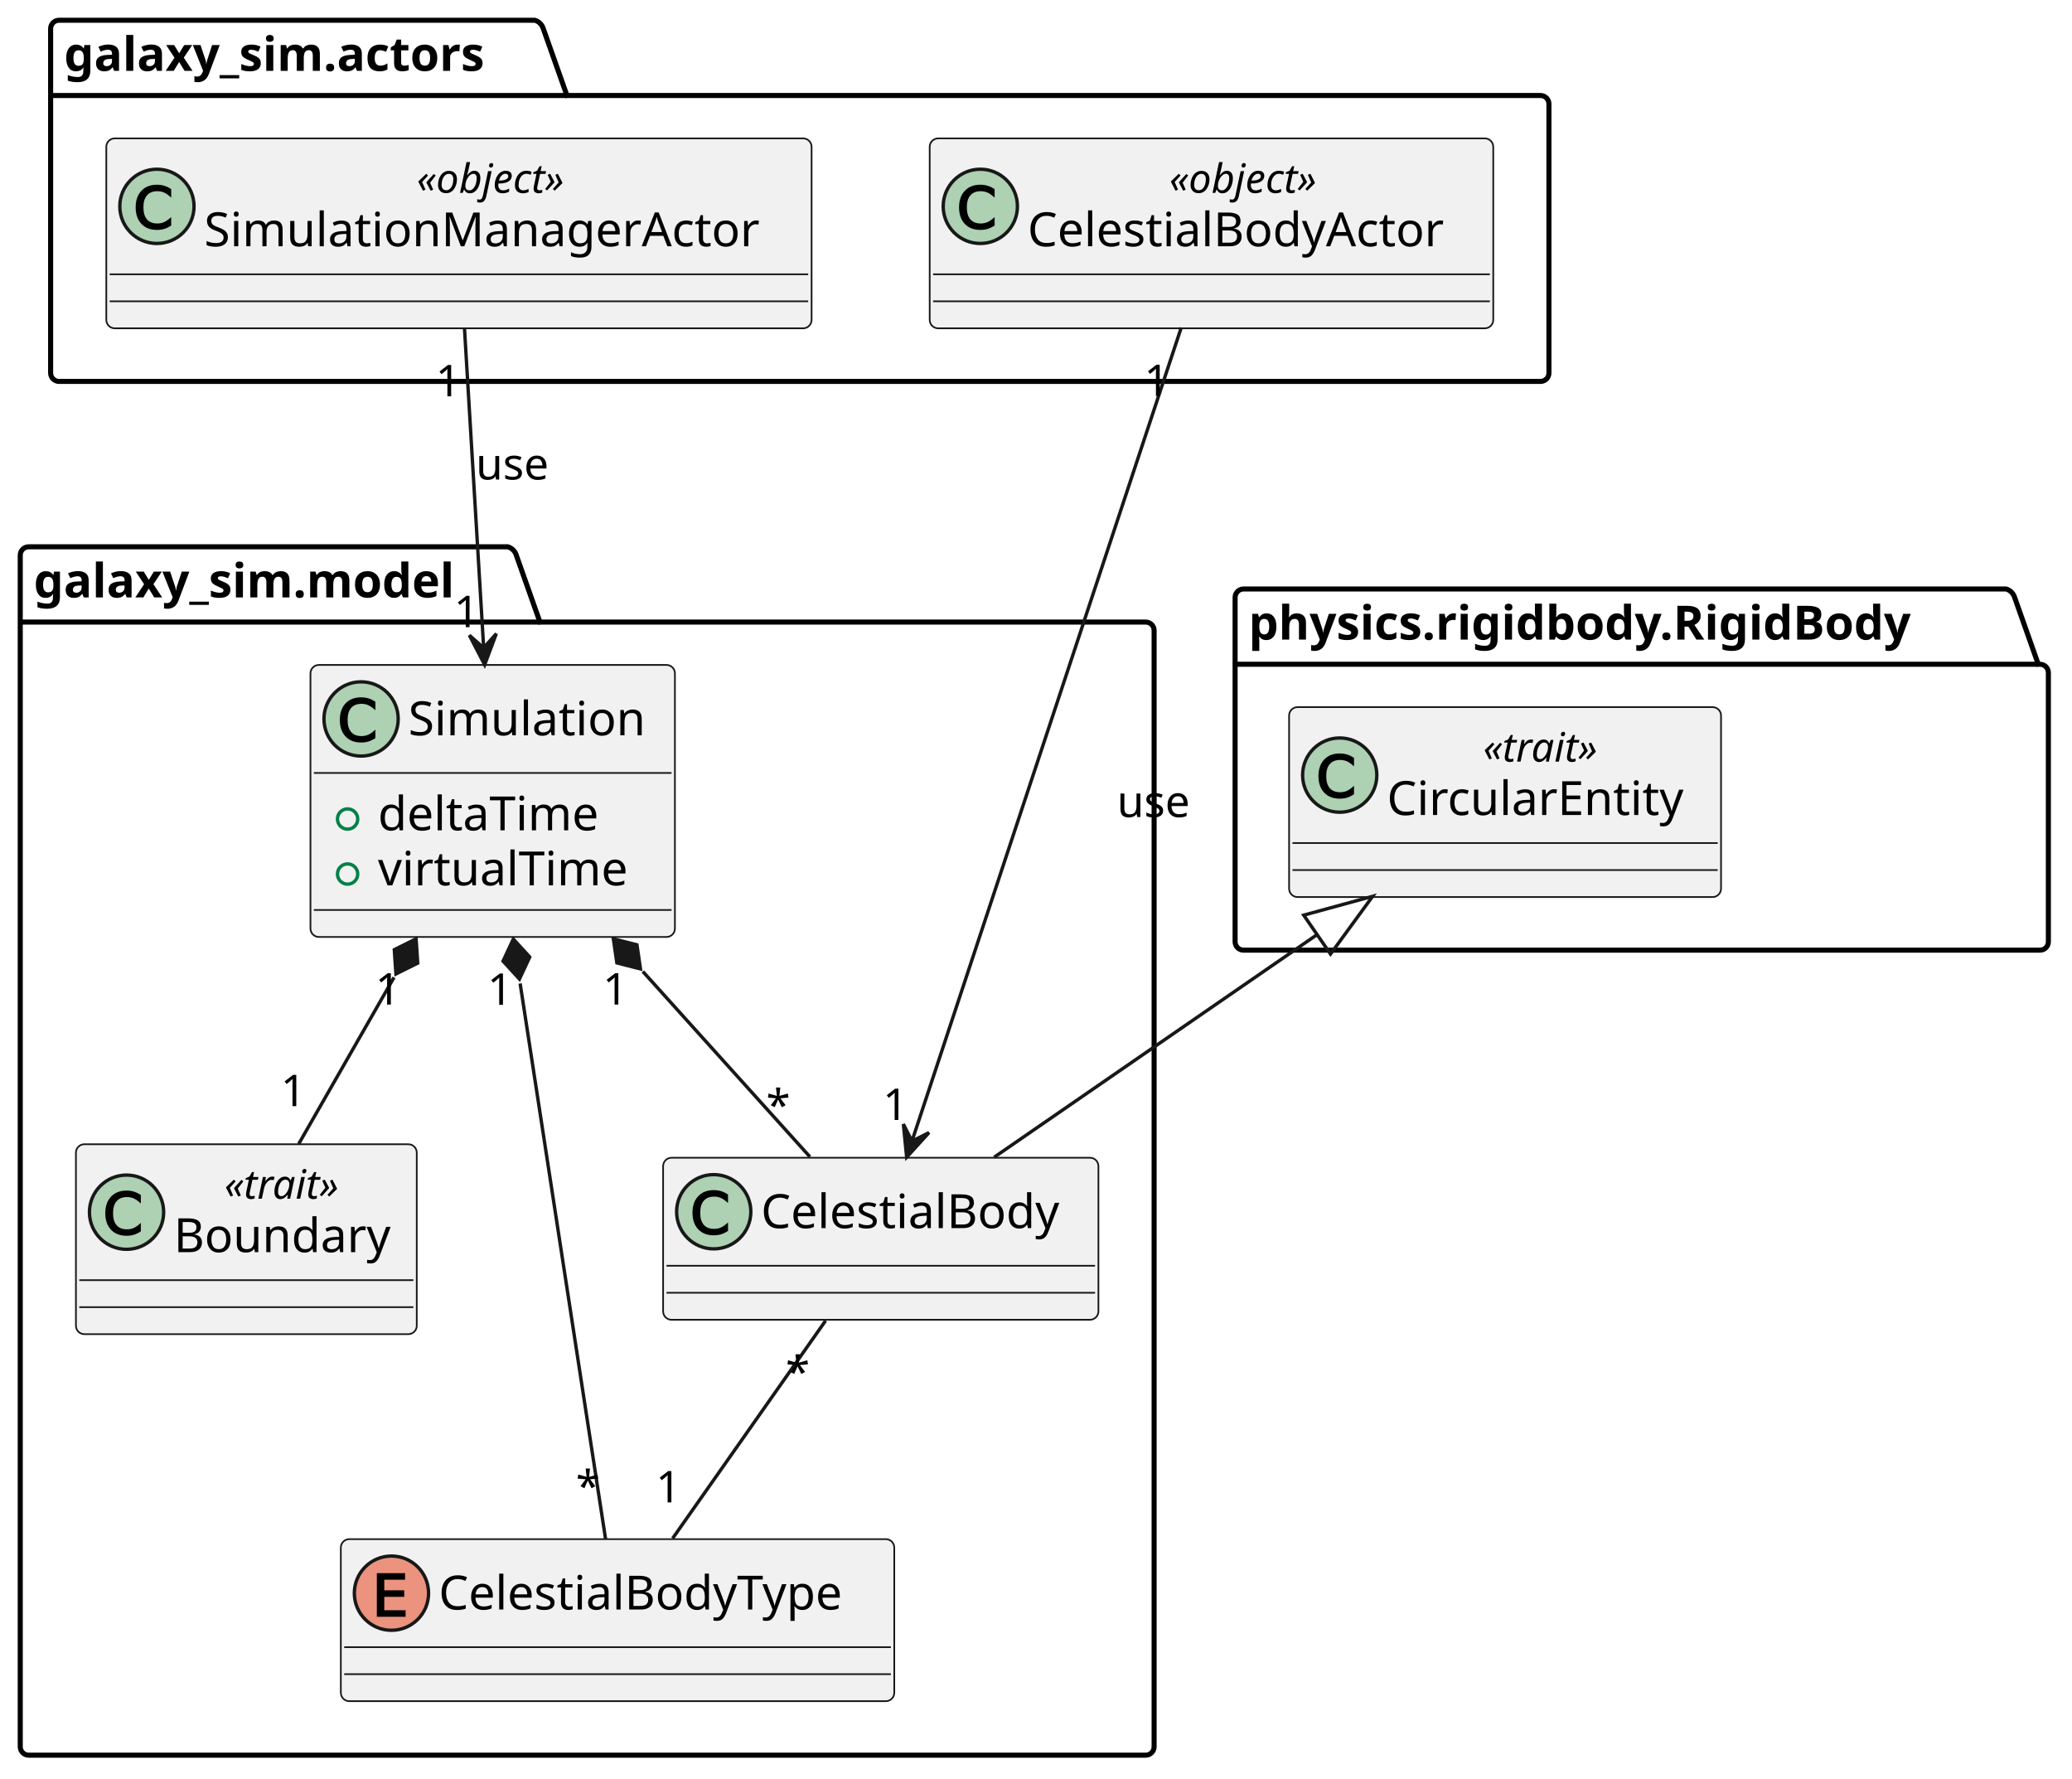
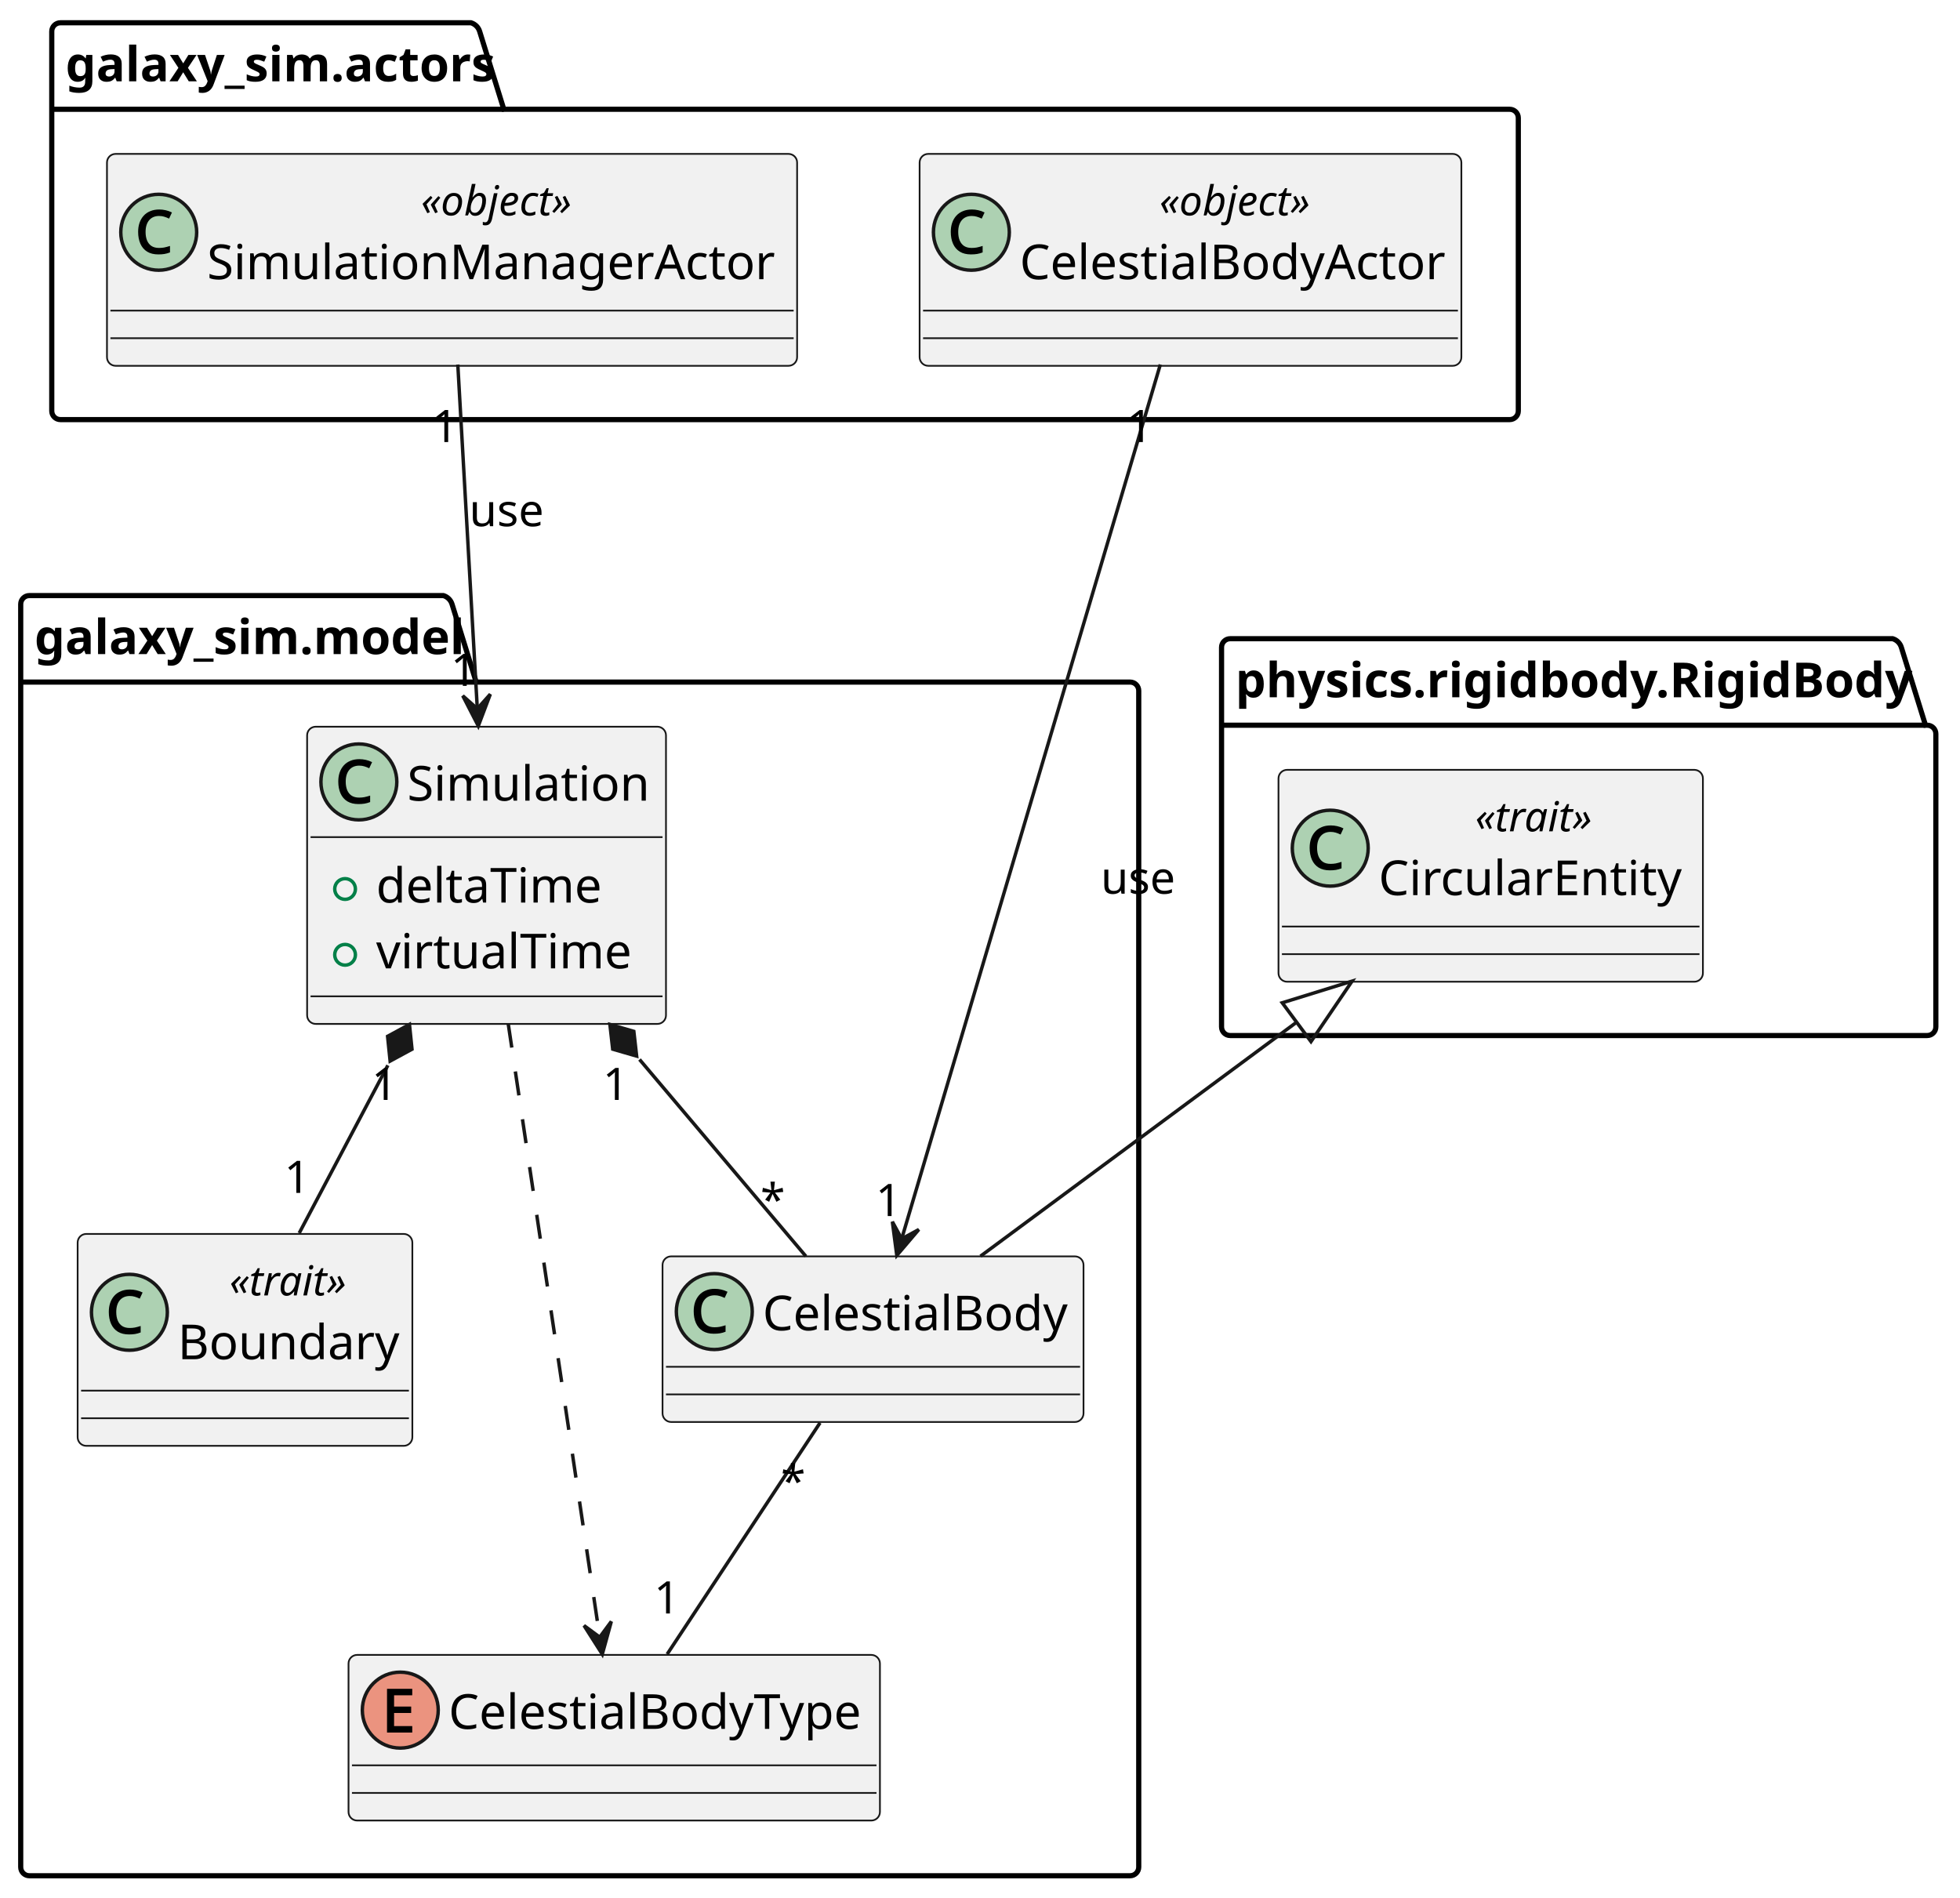
- <svg xmlns="http://www.w3.org/2000/svg" contentStyleType="text/css" height="527px" preserveAspectRatio="none" style="width:614px;height:527px;background:#FFFFFF;" version="1.1" viewBox="0 0 614 527" width="614px" zoomAndPan="magnify">
+ <svg xmlns="http://www.w3.org/2000/svg" contentStyleType="text/css" height="550px" preserveAspectRatio="none" style="width:568px;height:550px;background:#FFFFFF;" version="1.1" viewBox="0 0 568 550" width="568px" zoomAndPan="magnify">
  <defs />
  <g>
    <g id="cluster_galaxy_sim.actors">
-       <path d="M17.5,6 L158.5,6 A3.75,3.75 0 0 1 161,8.5 L168,28.297 L456.5,28.297 A2.5,2.5 0 0 1 459,30.797 L459,110.5 A2.5,2.5 0 0 1 456.5,113 L17.5,113 A2.5,2.5 0 0 1 15,110.5 L15,8.5 A2.5,2.5 0 0 1 17.5,6 " fill="none" style="stroke:#000000;stroke-width:1.5;" />
-       <line style="stroke:#000000;stroke-width:1.5;" x1="15" x2="168" y1="28.297" y2="28.297" />
-       <text fill="#000000" font-family="sans-serif" font-size="14" font-weight="bold" lengthAdjust="spacing" textLength="140" x="19" y="20.995">galaxy_sim.actors</text>
+       <path d="M17.5,6.602 L136.5,6.602 A3.75,3.75 0 0 1 139,9.102 L146,31.67 L437.5,31.67 A2.5,2.5 0 0 1 440,34.17 L440,119.102 A2.5,2.5 0 0 1 437.5,121.602 L17.5,121.602 A2.5,2.5 0 0 1 15,119.102 L15,9.102 A2.5,2.5 0 0 1 17.5,6.602 " fill="none" style="stroke:#000000;stroke-width:1.5;" />
+       <line style="stroke:#000000;stroke-width:1.5;" x1="15" x2="146" y1="31.67" y2="31.67" />
+       <text fill="#000000" font-family="sans-serif" font-size="14" font-weight="bold" lengthAdjust="spacing" textLength="118" x="19" y="23.568">galaxy_sim.actors</text>
    </g>
    <g id="cluster_physics.rigidbody.RigidBody">
-       <path d="M368.5,174.5 L594.5,174.5 A3.75,3.75 0 0 1 597,177 L604,196.797 L604.5,196.797 A2.5,2.5 0 0 1 607,199.297 L607,279 A2.5,2.5 0 0 1 604.5,281.5 L368.5,281.5 A2.5,2.5 0 0 1 366,279 L366,177 A2.5,2.5 0 0 1 368.5,174.5 " fill="none" style="stroke:#000000;stroke-width:1.5;" />
-       <line style="stroke:#000000;stroke-width:1.5;" x1="366" x2="604" y1="196.797" y2="196.797" />
-       <text fill="#000000" font-family="sans-serif" font-size="14" font-weight="bold" lengthAdjust="spacing" textLength="225" x="370" y="189.495">physics.rigidbody.RigidBody</text>
+       <path d="M356.5,185.102 L548.5,185.102 A3.75,3.75 0 0 1 551,187.602 L558,210.17 L558.5,210.17 A2.5,2.5 0 0 1 561,212.67 L561,297.602 A2.5,2.5 0 0 1 558.5,300.102 L356.5,300.102 A2.5,2.5 0 0 1 354,297.602 L354,187.602 A2.5,2.5 0 0 1 356.5,185.102 " fill="none" style="stroke:#000000;stroke-width:1.5;" />
+       <line style="stroke:#000000;stroke-width:1.5;" x1="354" x2="558" y1="210.17" y2="210.17" />
+       <text fill="#000000" font-family="sans-serif" font-size="14" font-weight="bold" lengthAdjust="spacing" textLength="191" x="358" y="202.068">physics.rigidbody.RigidBody</text>
    </g>
    <g id="cluster_galaxy_sim.model">
-       <path d="M8.5,162 L150.5,162 A3.75,3.75 0 0 1 153,164.5 L160,184.297 L339.5,184.297 A2.5,2.5 0 0 1 342,186.797 L342,517.5 A2.5,2.5 0 0 1 339.5,520 L8.5,520 A2.5,2.5 0 0 1 6,517.5 L6,164.5 A2.5,2.5 0 0 1 8.5,162 " fill="none" style="stroke:#000000;stroke-width:1.5;" />
-       <line style="stroke:#000000;stroke-width:1.5;" x1="6" x2="160" y1="184.297" y2="184.297" />
-       <text fill="#000000" font-family="sans-serif" font-size="14" font-weight="bold" lengthAdjust="spacing" textLength="141" x="10" y="176.995">galaxy_sim.model</text>
+       <path d="M8.5,172.602 L128.5,172.602 A3.75,3.75 0 0 1 131,175.102 L138,197.67 L327.5,197.67 A2.5,2.5 0 0 1 330,200.17 L330,541.102 A2.5,2.5 0 0 1 327.5,543.602 L8.5,543.602 A2.5,2.5 0 0 1 6,541.102 L6,175.102 A2.5,2.5 0 0 1 8.5,172.602 " fill="none" style="stroke:#000000;stroke-width:1.5;" />
+       <line style="stroke:#000000;stroke-width:1.5;" x1="6" x2="138" y1="197.67" y2="197.67" />
+       <text fill="#000000" font-family="sans-serif" font-size="14" font-weight="bold" lengthAdjust="spacing" textLength="119" x="10" y="189.568">galaxy_sim.model</text>
    </g>
    <g id="elem_CelestialBodyActor">
-       <rect codeLine="3" fill="#F1F1F1" height="56.266" id="CelestialBodyActor" rx="2.5" ry="2.5" style="stroke:#181818;stroke-width:0.5;" width="167" x="275.5" y="41" />
-       <ellipse cx="290.5" cy="61.133" fill="#ADD1B2" rx="11" ry="11" style="stroke:#181818;stroke-width:1.0;" />
-       <path d="M294.734,56.039 L294.734,58.555 Q293.484,57.398 292.562,57.023 Q291.656,56.648 290.625,56.648 Q288.625,56.648 287.562,57.867 Q286.5,59.07 286.5,61.43 Q286.5,63.789 287.562,65.008 Q288.625,66.211 290.625,66.211 Q291.656,66.211 292.562,65.836 Q293.484,65.461 294.734,64.305 L294.734,66.805 Q293.688,67.508 292.672,67.82 Q291.672,68.117 290.516,68.117 Q287.594,68.117 285.891,66.32 Q284.203,64.523 284.203,61.43 Q284.203,58.336 285.891,56.539 Q287.594,54.727 290.516,54.727 Q291.688,54.727 292.688,55.039 Q293.703,55.336 294.734,56.039 Z " fill="#000000" />
-       <text fill="#000000" font-family="sans-serif" font-size="12" font-style="italic" lengthAdjust="spacing" textLength="51" x="346.5" y="57.139">«object»</text>
-       <text fill="#000000" font-family="sans-serif" font-size="14" lengthAdjust="spacing" textLength="135" x="304.5" y="72.964">CelestialBodyActor</text>
-       <line style="stroke:#181818;stroke-width:0.5;" x1="276.5" x2="441.5" y1="81.266" y2="81.266" />
-       <line style="stroke:#181818;stroke-width:0.5;" x1="276.5" x2="441.5" y1="89.266" y2="89.266" />
+       <rect codeLine="3" fill="#F1F1F1" height="61.412" id="CelestialBodyActor" rx="2.5" ry="2.5" style="stroke:#181818;stroke-width:0.5;" width="157" x="266.5" y="44.602" />
+       <ellipse cx="281.5" cy="67.308" fill="#ADD1B2" rx="11" ry="11" style="stroke:#181818;stroke-width:1.0;" />
+       <path d="M281.609,62.589 Q280.688,62.589 279.953,62.902 Q279.234,63.214 278.734,63.808 Q278.234,64.386 277.953,65.261 Q277.688,66.136 277.688,67.23 Q277.688,68.667 278.125,69.714 Q278.578,70.761 279.422,71.308 Q280.281,71.855 281.594,71.855 Q282.375,71.855 283.062,71.73 Q283.766,71.589 284.766,71.277 L284.766,73.152 Q283.906,73.48 283.141,73.605 Q282.391,73.73 281.375,73.73 Q279.453,73.73 278.141,72.933 Q276.844,72.121 276.188,70.652 Q275.531,69.167 275.531,67.199 Q275.531,65.777 275.922,64.605 Q276.328,63.417 277.109,62.542 Q277.891,61.667 279.031,61.199 Q280.172,60.714 281.641,60.714 Q282.594,60.714 283.484,60.917 Q284.391,61.105 285.328,61.574 L284.5,63.355 Q283.719,62.98 283.062,62.792 Q282.406,62.589 281.609,62.589 Z " fill="#000000" />
+       <text fill="#000000" font-family="sans-serif" font-size="12" font-style="italic" lengthAdjust="spacing" textLength="44" x="336" y="62.43">«object»</text>
+       <text fill="#000000" font-family="sans-serif" font-size="14" lengthAdjust="spacing" textLength="125" x="295.5" y="80.912">CelestialBodyActor</text>
+       <line style="stroke:#181818;stroke-width:0.5;" x1="267.5" x2="422.5" y1="90.014" y2="90.014" />
+       <line style="stroke:#181818;stroke-width:0.5;" x1="267.5" x2="422.5" y1="98.014" y2="98.014" />
    </g>
    <g id="elem_SimulationManagerActor">
-       <rect codeLine="4" fill="#F1F1F1" height="56.266" id="SimulationManagerActor" rx="2.5" ry="2.5" style="stroke:#181818;stroke-width:0.5;" width="209" x="31.5" y="41" />
-       <ellipse cx="46.5" cy="61.133" fill="#ADD1B2" rx="11" ry="11" style="stroke:#181818;stroke-width:1.0;" />
-       <path d="M50.734,56.039 L50.734,58.555 Q49.484,57.398 48.562,57.023 Q47.656,56.648 46.625,56.648 Q44.625,56.648 43.562,57.867 Q42.5,59.07 42.5,61.43 Q42.5,63.789 43.562,65.008 Q44.625,66.211 46.625,66.211 Q47.656,66.211 48.562,65.836 Q49.484,65.461 50.734,64.305 L50.734,66.805 Q49.688,67.508 48.672,67.82 Q47.672,68.117 46.516,68.117 Q43.594,68.117 41.891,66.32 Q40.203,64.523 40.203,61.43 Q40.203,58.336 41.891,56.539 Q43.594,54.727 46.516,54.727 Q47.688,54.727 48.688,55.039 Q49.703,55.336 50.734,56.039 Z " fill="#000000" />
-       <text fill="#000000" font-family="sans-serif" font-size="12" font-style="italic" lengthAdjust="spacing" textLength="51" x="123.5" y="57.139">«object»</text>
-       <text fill="#000000" font-family="sans-serif" font-size="14" lengthAdjust="spacing" textLength="177" x="60.5" y="72.964">SimulationManagerActor</text>
-       <line style="stroke:#181818;stroke-width:0.5;" x1="32.5" x2="239.5" y1="81.266" y2="81.266" />
-       <line style="stroke:#181818;stroke-width:0.5;" x1="32.5" x2="239.5" y1="89.266" y2="89.266" />
+       <rect codeLine="4" fill="#F1F1F1" height="61.412" id="SimulationManagerActor" rx="2.5" ry="2.5" style="stroke:#181818;stroke-width:0.5;" width="200" x="31" y="44.602" />
+       <ellipse cx="46" cy="67.308" fill="#ADD1B2" rx="11" ry="11" style="stroke:#181818;stroke-width:1.0;" />
+       <path d="M46.109,62.589 Q45.188,62.589 44.453,62.902 Q43.734,63.214 43.234,63.808 Q42.734,64.386 42.453,65.261 Q42.188,66.136 42.188,67.23 Q42.188,68.667 42.625,69.714 Q43.078,70.761 43.922,71.308 Q44.781,71.855 46.094,71.855 Q46.875,71.855 47.562,71.73 Q48.266,71.589 49.266,71.277 L49.266,73.152 Q48.406,73.48 47.641,73.605 Q46.891,73.73 45.875,73.73 Q43.953,73.73 42.641,72.933 Q41.344,72.121 40.688,70.652 Q40.031,69.167 40.031,67.199 Q40.031,65.777 40.422,64.605 Q40.828,63.417 41.609,62.542 Q42.391,61.667 43.531,61.199 Q44.672,60.714 46.141,60.714 Q47.094,60.714 47.984,60.917 Q48.891,61.105 49.828,61.574 L49,63.355 Q48.219,62.98 47.562,62.792 Q46.906,62.589 46.109,62.589 Z " fill="#000000" />
+       <text fill="#000000" font-family="sans-serif" font-size="12" font-style="italic" lengthAdjust="spacing" textLength="44" x="122" y="62.43">«object»</text>
+       <text fill="#000000" font-family="sans-serif" font-size="14" lengthAdjust="spacing" textLength="168" x="60" y="80.912">SimulationManagerActor</text>
+       <line style="stroke:#181818;stroke-width:0.5;" x1="32" x2="230" y1="90.014" y2="90.014" />
+       <line style="stroke:#181818;stroke-width:0.5;" x1="32" x2="230" y1="98.014" y2="98.014" />
    </g>
    <g id="elem_CircularEntity">
-       <rect codeLine="8" fill="#F1F1F1" height="56.266" id="CircularEntity" rx="2.5" ry="2.5" style="stroke:#181818;stroke-width:0.5;" width="128" x="382" y="209.5" />
-       <ellipse cx="397" cy="229.633" fill="#ADD1B2" rx="11" ry="11" style="stroke:#181818;stroke-width:1.0;" />
-       <path d="M401.234,224.539 L401.234,227.055 Q399.984,225.898 399.062,225.523 Q398.156,225.148 397.125,225.148 Q395.125,225.148 394.062,226.367 Q393,227.57 393,229.93 Q393,232.289 394.062,233.508 Q395.125,234.711 397.125,234.711 Q398.156,234.711 399.062,234.336 Q399.984,233.961 401.234,232.805 L401.234,235.305 Q400.188,236.008 399.172,236.32 Q398.172,236.617 397.016,236.617 Q394.094,236.617 392.391,234.82 Q390.703,233.023 390.703,229.93 Q390.703,226.836 392.391,225.039 Q394.094,223.227 397.016,223.227 Q398.188,223.227 399.188,223.539 Q400.203,223.836 401.234,224.539 Z " fill="#000000" />
-       <text fill="#000000" font-family="sans-serif" font-size="12" font-style="italic" lengthAdjust="spacing" textLength="39" x="439.5" y="225.639">«trait»</text>
-       <text fill="#000000" font-family="sans-serif" font-size="14" lengthAdjust="spacing" textLength="96" x="411" y="241.464">CircularEntity</text>
-       <line style="stroke:#181818;stroke-width:0.5;" x1="383" x2="509" y1="249.766" y2="249.766" />
-       <line style="stroke:#181818;stroke-width:0.5;" x1="383" x2="509" y1="257.766" y2="257.766" />
+       <rect codeLine="8" fill="#F1F1F1" height="61.412" id="CircularEntity" rx="2.5" ry="2.5" style="stroke:#181818;stroke-width:0.5;" width="123" x="370.5" y="223.102" />
+       <ellipse cx="385.5" cy="245.808" fill="#ADD1B2" rx="11" ry="11" style="stroke:#181818;stroke-width:1.0;" />
+       <path d="M385.609,241.089 Q384.688,241.089 383.953,241.402 Q383.234,241.714 382.734,242.308 Q382.234,242.886 381.953,243.761 Q381.688,244.636 381.688,245.73 Q381.688,247.167 382.125,248.214 Q382.578,249.261 383.422,249.808 Q384.281,250.355 385.594,250.355 Q386.375,250.355 387.062,250.23 Q387.766,250.089 388.766,249.777 L388.766,251.652 Q387.906,251.98 387.141,252.105 Q386.391,252.23 385.375,252.23 Q383.453,252.23 382.141,251.433 Q380.844,250.62 380.188,249.152 Q379.531,247.667 379.531,245.699 Q379.531,244.277 379.922,243.105 Q380.328,241.917 381.109,241.042 Q381.891,240.167 383.031,239.699 Q384.172,239.214 385.641,239.214 Q386.594,239.214 387.484,239.417 Q388.391,239.605 389.328,240.074 L388.5,241.855 Q387.719,241.48 387.062,241.292 Q386.406,241.089 385.609,241.089 Z " fill="#000000" />
+       <text fill="#000000" font-family="sans-serif" font-size="12" font-style="italic" lengthAdjust="spacing" textLength="35" x="427.5" y="240.93">«trait»</text>
+       <text fill="#000000" font-family="sans-serif" font-size="14" lengthAdjust="spacing" textLength="91" x="399.5" y="259.412">CircularEntity</text>
+       <line style="stroke:#181818;stroke-width:0.5;" x1="371.5" x2="492.5" y1="268.514" y2="268.514" />
+       <line style="stroke:#181818;stroke-width:0.5;" x1="371.5" x2="492.5" y1="276.514" y2="276.514" />
    </g>
    <g id="elem_Simulation">
-       <rect codeLine="12" fill="#F1F1F1" height="80.594" id="Simulation" rx="2.5" ry="2.5" style="stroke:#181818;stroke-width:0.5;" width="108" x="92" y="197" />
-       <ellipse cx="107" cy="213" fill="#ADD1B2" rx="11" ry="11" style="stroke:#181818;stroke-width:1.0;" />
-       <path d="M111.234,207.906 L111.234,210.422 Q109.984,209.266 109.062,208.891 Q108.156,208.516 107.125,208.516 Q105.125,208.516 104.062,209.734 Q103,210.938 103,213.297 Q103,215.656 104.062,216.875 Q105.125,218.078 107.125,218.078 Q108.156,218.078 109.062,217.703 Q109.984,217.328 111.234,216.172 L111.234,218.672 Q110.188,219.375 109.172,219.688 Q108.172,219.984 107.016,219.984 Q104.094,219.984 102.391,218.188 Q100.703,216.391 100.703,213.297 Q100.703,210.203 102.391,208.406 Q104.094,206.594 107.016,206.594 Q108.188,206.594 109.188,206.906 Q110.203,207.203 111.234,207.906 Z " fill="#000000" />
-       <text fill="#000000" font-family="sans-serif" font-size="14" lengthAdjust="spacing" textLength="76" x="121" y="217.847">Simulation</text>
-       <line style="stroke:#181818;stroke-width:0.5;" x1="93" x2="199" y1="229" y2="229" />
-       <ellipse cx="103" cy="242.648" fill="none" rx="3" ry="3" style="stroke:#038048;stroke-width:1.0;" />
-       <text fill="#000000" font-family="sans-serif" font-size="14" lengthAdjust="spacing" textLength="72" x="112" y="245.995">deltaTime</text>
-       <ellipse cx="103" cy="258.945" fill="none" rx="3" ry="3" style="stroke:#038048;stroke-width:1.0;" />
-       <text fill="#000000" font-family="sans-serif" font-size="14" lengthAdjust="spacing" textLength="81" x="112" y="262.292">virtualTime</text>
-       <line style="stroke:#181818;stroke-width:0.5;" x1="93" x2="199" y1="269.594" y2="269.594" />
+       <rect codeLine="12" fill="#F1F1F1" height="86.136" id="Simulation" rx="2.5" ry="2.5" style="stroke:#181818;stroke-width:0.5;" width="104" x="89" y="210.602" />
+       <ellipse cx="104" cy="226.602" fill="#ADD1B2" rx="11" ry="11" style="stroke:#181818;stroke-width:1.0;" />
+       <path d="M104.109,221.883 Q103.188,221.883 102.453,222.196 Q101.734,222.508 101.234,223.102 Q100.734,223.68 100.453,224.555 Q100.188,225.43 100.188,226.524 Q100.188,227.961 100.625,229.008 Q101.078,230.055 101.922,230.602 Q102.781,231.149 104.094,231.149 Q104.875,231.149 105.562,231.024 Q106.266,230.883 107.266,230.571 L107.266,232.446 Q106.406,232.774 105.641,232.899 Q104.891,233.024 103.875,233.024 Q101.953,233.024 100.641,232.227 Q99.344,231.415 98.688,229.946 Q98.031,228.461 98.031,226.493 Q98.031,225.071 98.422,223.899 Q98.828,222.711 99.609,221.836 Q100.391,220.961 101.531,220.493 Q102.672,220.008 104.141,220.008 Q105.094,220.008 105.984,220.211 Q106.891,220.399 107.828,220.868 L107,222.649 Q106.219,222.274 105.562,222.086 Q104.906,221.883 104.109,221.883 Z " fill="#000000" />
+       <text fill="#000000" font-family="sans-serif" font-size="14" lengthAdjust="spacing" textLength="72" x="118" y="232.034">Simulation</text>
+       <line style="stroke:#181818;stroke-width:0.5;" x1="90" x2="192" y1="242.602" y2="242.602" />
+       <ellipse cx="100" cy="257.636" fill="none" rx="3" ry="3" style="stroke:#038048;stroke-width:1.0;" />
+       <text fill="#000000" font-family="sans-serif" font-size="14" lengthAdjust="spacing" textLength="67" x="109" y="261.568">deltaTime</text>
+       <ellipse cx="100" cy="276.704" fill="none" rx="3" ry="3" style="stroke:#038048;stroke-width:1.0;" />
+       <text fill="#000000" font-family="sans-serif" font-size="14" lengthAdjust="spacing" textLength="76" x="109" y="280.636">virtualTime</text>
+       <line style="stroke:#181818;stroke-width:0.5;" x1="90" x2="192" y1="288.738" y2="288.738" />
    </g>
    <g id="elem_CelestialBody">
-       <rect codeLine="16" fill="#F1F1F1" height="48" id="CelestialBody" rx="2.5" ry="2.5" style="stroke:#181818;stroke-width:0.5;" width="129" x="196.5" y="343" />
-       <ellipse cx="211.5" cy="359" fill="#ADD1B2" rx="11" ry="11" style="stroke:#181818;stroke-width:1.0;" />
-       <path d="M215.734,353.906 L215.734,356.422 Q214.484,355.266 213.562,354.891 Q212.656,354.516 211.625,354.516 Q209.625,354.516 208.562,355.734 Q207.5,356.938 207.5,359.297 Q207.5,361.656 208.562,362.875 Q209.625,364.078 211.625,364.078 Q212.656,364.078 213.562,363.703 Q214.484,363.328 215.734,362.172 L215.734,364.672 Q214.688,365.375 213.672,365.688 Q212.672,365.984 211.516,365.984 Q208.594,365.984 206.891,364.188 Q205.203,362.391 205.203,359.297 Q205.203,356.203 206.891,354.406 Q208.594,352.594 211.516,352.594 Q212.688,352.594 213.688,352.906 Q214.703,353.203 215.734,353.906 Z " fill="#000000" />
-       <text fill="#000000" font-family="sans-serif" font-size="14" lengthAdjust="spacing" textLength="97" x="225.5" y="363.847">CelestialBody</text>
-       <line style="stroke:#181818;stroke-width:0.5;" x1="197.5" x2="324.5" y1="375" y2="375" />
-       <line style="stroke:#181818;stroke-width:0.5;" x1="197.5" x2="324.5" y1="383" y2="383" />
+       <rect codeLine="16" fill="#F1F1F1" height="48" id="CelestialBody" rx="2.5" ry="2.5" style="stroke:#181818;stroke-width:0.5;" width="122" x="192" y="364.102" />
+       <ellipse cx="207" cy="380.102" fill="#ADD1B2" rx="11" ry="11" style="stroke:#181818;stroke-width:1.0;" />
+       <path d="M207.109,375.383 Q206.188,375.383 205.453,375.696 Q204.734,376.008 204.234,376.602 Q203.734,377.18 203.453,378.055 Q203.188,378.93 203.188,380.024 Q203.188,381.461 203.625,382.508 Q204.078,383.555 204.922,384.102 Q205.781,384.649 207.094,384.649 Q207.875,384.649 208.562,384.524 Q209.266,384.383 210.266,384.071 L210.266,385.946 Q209.406,386.274 208.641,386.399 Q207.891,386.524 206.875,386.524 Q204.953,386.524 203.641,385.727 Q202.344,384.914 201.688,383.446 Q201.031,381.961 201.031,379.993 Q201.031,378.571 201.422,377.399 Q201.828,376.211 202.609,375.336 Q203.391,374.461 204.531,373.993 Q205.672,373.508 207.141,373.508 Q208.094,373.508 208.984,373.711 Q209.891,373.899 210.828,374.368 L210,376.149 Q209.219,375.774 208.562,375.586 Q207.906,375.383 207.109,375.383 Z " fill="#000000" />
+       <text fill="#000000" font-family="sans-serif" font-size="14" lengthAdjust="spacing" textLength="90" x="221" y="385.534">CelestialBody</text>
+       <line style="stroke:#181818;stroke-width:0.5;" x1="193" x2="313" y1="396.102" y2="396.102" />
+       <line style="stroke:#181818;stroke-width:0.5;" x1="193" x2="313" y1="404.102" y2="404.102" />
    </g>
    <g id="elem_Boundary">
-       <rect codeLine="17" fill="#F1F1F1" height="56.266" id="Boundary" rx="2.5" ry="2.5" style="stroke:#181818;stroke-width:0.5;" width="101" x="22.5" y="339" />
-       <ellipse cx="37.5" cy="359.133" fill="#ADD1B2" rx="11" ry="11" style="stroke:#181818;stroke-width:1.0;" />
-       <path d="M41.734,354.039 L41.734,356.555 Q40.484,355.398 39.562,355.023 Q38.656,354.648 37.625,354.648 Q35.625,354.648 34.562,355.867 Q33.5,357.07 33.5,359.43 Q33.5,361.789 34.562,363.008 Q35.625,364.211 37.625,364.211 Q38.656,364.211 39.562,363.836 Q40.484,363.461 41.734,362.305 L41.734,364.805 Q40.688,365.508 39.672,365.82 Q38.672,366.117 37.516,366.117 Q34.594,366.117 32.891,364.32 Q31.203,362.523 31.203,359.43 Q31.203,356.336 32.891,354.539 Q34.594,352.727 37.516,352.727 Q38.688,352.727 39.688,353.039 Q40.703,353.336 41.734,354.039 Z " fill="#000000" />
-       <text fill="#000000" font-family="sans-serif" font-size="12" font-style="italic" lengthAdjust="spacing" textLength="39" x="66.5" y="355.139">«trait»</text>
-       <text fill="#000000" font-family="sans-serif" font-size="14" lengthAdjust="spacing" textLength="69" x="51.5" y="370.964">Boundary</text>
-       <line style="stroke:#181818;stroke-width:0.5;" x1="23.5" x2="122.5" y1="379.266" y2="379.266" />
-       <line style="stroke:#181818;stroke-width:0.5;" x1="23.5" x2="122.5" y1="387.266" y2="387.266" />
+       <rect codeLine="17" fill="#F1F1F1" height="61.412" id="Boundary" rx="2.5" ry="2.5" style="stroke:#181818;stroke-width:0.5;" width="97" x="22.5" y="357.602" />
+       <ellipse cx="37.5" cy="380.308" fill="#ADD1B2" rx="11" ry="11" style="stroke:#181818;stroke-width:1.0;" />
+       <path d="M37.609,375.589 Q36.688,375.589 35.953,375.902 Q35.234,376.214 34.734,376.808 Q34.234,377.386 33.953,378.261 Q33.688,379.136 33.688,380.23 Q33.688,381.667 34.125,382.714 Q34.578,383.761 35.422,384.308 Q36.281,384.855 37.594,384.855 Q38.375,384.855 39.062,384.73 Q39.766,384.589 40.766,384.277 L40.766,386.152 Q39.906,386.48 39.141,386.605 Q38.391,386.73 37.375,386.73 Q35.453,386.73 34.141,385.933 Q32.844,385.12 32.188,383.652 Q31.531,382.167 31.531,380.199 Q31.531,378.777 31.922,377.605 Q32.328,376.417 33.109,375.542 Q33.891,374.667 35.031,374.199 Q36.172,373.714 37.641,373.714 Q38.594,373.714 39.484,373.917 Q40.391,374.105 41.328,374.574 L40.5,376.355 Q39.719,375.98 39.062,375.792 Q38.406,375.589 37.609,375.589 Z " fill="#000000" />
+       <text fill="#000000" font-family="sans-serif" font-size="12" font-style="italic" lengthAdjust="spacing" textLength="35" x="66.5" y="375.43">«trait»</text>
+       <text fill="#000000" font-family="sans-serif" font-size="14" lengthAdjust="spacing" textLength="65" x="51.5" y="393.912">Boundary</text>
+       <line style="stroke:#181818;stroke-width:0.5;" x1="23.5" x2="118.5" y1="403.014" y2="403.014" />
+       <line style="stroke:#181818;stroke-width:0.5;" x1="23.5" x2="118.5" y1="411.014" y2="411.014" />
    </g>
    <g id="elem_CelestialBodyType">
-       <rect codeLine="18" fill="#F1F1F1" height="48" id="CelestialBodyType" rx="2.5" ry="2.5" style="stroke:#181818;stroke-width:0.5;" width="164" x="101" y="456" />
-       <ellipse cx="116" cy="472" fill="#EB937F" rx="11" ry="11" style="stroke:#181818;stroke-width:1.0;" />
-       <path d="M111.672,466.078 L120.031,466.078 L120.031,468.016 L113.875,468.016 L113.875,471.156 L119.781,471.156 L119.781,473.094 L113.875,473.094 L113.875,477.062 L120.188,477.062 L120.188,479 L111.672,479 L111.672,466.078 Z " fill="#000000" />
-       <text fill="#000000" font-family="sans-serif" font-size="14" lengthAdjust="spacing" textLength="132" x="130" y="476.847">CelestialBodyType</text>
-       <line style="stroke:#181818;stroke-width:0.5;" x1="102" x2="264" y1="488" y2="488" />
-       <line style="stroke:#181818;stroke-width:0.5;" x1="102" x2="264" y1="496" y2="496" />
+       <rect codeLine="18" fill="#F1F1F1" height="48" id="CelestialBodyType" rx="2.5" ry="2.5" style="stroke:#181818;stroke-width:0.5;" width="154" x="101" y="479.602" />
+       <ellipse cx="116" cy="495.602" fill="#EB937F" rx="11" ry="11" style="stroke:#181818;stroke-width:1.0;" />
+       <path d="M119.469,502.102 L112.156,502.102 L112.156,489.43 L119.469,489.43 L119.469,491.305 L114.203,491.305 L114.203,494.571 L119.156,494.571 L119.156,496.43 L114.203,496.43 L114.203,500.227 L119.469,500.227 L119.469,502.102 Z " fill="#000000" />
+       <text fill="#000000" font-family="sans-serif" font-size="14" lengthAdjust="spacing" textLength="122" x="130" y="501.034">CelestialBodyType</text>
+       <line style="stroke:#181818;stroke-width:0.5;" x1="102" x2="254" y1="511.602" y2="511.602" />
+       <line style="stroke:#181818;stroke-width:0.5;" x1="102" x2="254" y1="519.602" y2="519.602" />
    </g>
    <g id="link_CircularEntity_CelestialBody">
-       <path d="M390.24,276.93 C359.07,298.41 321.25,324.48 294.6,342.85 " fill="none" id="CircularEntity-backto-CelestialBody" style="stroke:#181818;stroke-width:1.0;" />
-       <polygon fill="none" points="386.33,271.13,406.77,265.54,394.27,282.65,386.33,271.13" style="stroke:#181818;stroke-width:1.0;" />
+       <path d="M375.74,296.252 C345.49,318.642 309.34,345.402 284.14,364.052 " fill="none" id="CircularEntity-backto-CelestialBody" style="stroke:#181818;stroke-width:1.0;" />
+       <polygon fill="none" points="371.59,290.612,391.83,284.342,379.92,301.862,371.59,290.612" style="stroke:#181818;stroke-width:1.0;" />
    </g>
    <g id="link_Simulation_CelestialBody">
-       <path codeLine="21" d="M190.49,287.82 C207.52,306.71 226.17,327.39 240.01,342.73 " fill="none" id="Simulation-backto-CelestialBody" style="stroke:#181818;stroke-width:1.0;" />
-       <polygon fill="#181818" points="181.76,278.14,182.804,285.275,189.792,287.056,188.748,279.921,181.76,278.14" style="stroke:#181818;stroke-width:1.0;" />
-       <text fill="#000000" font-family="sans-serif" font-size="13" lengthAdjust="spacing" textLength="8" x="178.623" y="297.62">1</text>
-       <text fill="#000000" font-family="sans-serif" font-size="13" lengthAdjust="spacing" textLength="7" x="227.041" y="332.069">*</text>
+       <path codeLine="21" d="M185.33,307.042 C202.05,326.832 220.23,348.342 233.54,364.072 " fill="none" id="Simulation-backto-CelestialBody" style="stroke:#181818;stroke-width:1.0;" />
+       <polygon fill="#181818" points="176.75,296.892,177.566,304.057,184.493,306.06,183.677,298.895,176.75,296.892" style="stroke:#181818;stroke-width:1.0;" />
+       <text fill="#000000" font-family="sans-serif" font-size="13" lengthAdjust="spacing" textLength="7" x="174.688" y="318.763">1</text>
+       <text fill="#000000" font-family="sans-serif" font-size="13" lengthAdjust="spacing" textLength="7" x="220.369" y="352.321">*</text>
    </g>
    <g id="link_Simulation_CelestialBodyType">
-       <path codeLine="22" d="M154.13,291.36 C162.03,342.73 173.66,418.32 179.45,455.95 " fill="none" id="Simulation-backto-CelestialBodyType" style="stroke:#181818;stroke-width:1.0;" />
-       <polygon fill="#181818" points="152.11,278.21,149.067,284.747,153.931,290.071,156.974,283.534,152.11,278.21" style="stroke:#181818;stroke-width:1.0;" />
-       <text fill="#000000" font-family="sans-serif" font-size="13" lengthAdjust="spacing" textLength="8" x="144.433" y="297.7">1</text>
-       <text fill="#000000" font-family="sans-serif" font-size="13" lengthAdjust="spacing" textLength="7" x="170.643" y="444.949">*</text>
+       <path codeLine="22" d="M147.28,296.672 C154.83,347.272 167.29,430.802 173.78,474.292 " fill="none" id="Simulation-to-CelestialBodyType" style="stroke:#181818;stroke-width:1.0;stroke-dasharray:7.0,7.0;" />
+       <polygon fill="#181818" points="174.54,479.402,177.158,469.908,173.797,474.457,169.247,471.096,174.54,479.402" style="stroke:#181818;stroke-width:1.0;" />
    </g>
    <g id="link_Simulation_Boundary">
-       <path codeLine="23" d="M116.76,289.57 C107.1,306.44 96.73,324.55 88.52,338.9 " fill="none" id="Simulation-backto-Boundary" style="stroke:#181818;stroke-width:1.0;" />
-       <polygon fill="#181818" points="123.3,278.14,116.845,281.355,117.331,288.55,123.785,285.335,123.3,278.14" style="stroke:#181818;stroke-width:1.0;" />
-       <text fill="#000000" font-family="sans-serif" font-size="13" lengthAdjust="spacing" textLength="8" x="111.212" y="297.62">1</text>
-       <text fill="#000000" font-family="sans-serif" font-size="13" lengthAdjust="spacing" textLength="8" x="83.184" y="327.719">1</text>
+       <path codeLine="23" d="M112.4,308.742 C103.62,325.352 94.29,343.022 86.71,357.362 " fill="none" id="Simulation-backto-Boundary" style="stroke:#181818;stroke-width:1.0;" />
+       <polygon fill="#181818" points="118.66,296.892,112.321,300.33,113.058,307.504,119.396,304.065,118.66,296.892" style="stroke:#181818;stroke-width:1.0;" />
+       <text fill="#000000" font-family="sans-serif" font-size="13" lengthAdjust="spacing" textLength="7" x="107.703" y="318.763">1</text>
+       <text fill="#000000" font-family="sans-serif" font-size="13" lengthAdjust="spacing" textLength="7" x="82.381" y="345.707">1</text>
    </g>
    <g id="link_CelestialBody_CelestialBodyType">
-       <path codeLine="24" d="M244.65,391.27 C231.34,410.21 212.64,436.83 199.33,455.76 " fill="none" id="CelestialBody-CelestialBodyType" style="stroke:#181818;stroke-width:1.0;" />
-       <text fill="#000000" font-family="sans-serif" font-size="13" lengthAdjust="spacing" textLength="7" x="232.812" y="411.097">*</text>
-       <text fill="#000000" font-family="sans-serif" font-size="13" lengthAdjust="spacing" textLength="8" x="194.335" y="445.106">1</text>
+       <path codeLine="24" d="M237.64,412.342 C224.7,431.932 206.27,459.812 193.34,479.392 " fill="none" id="CelestialBody-CelestialBodyType" style="stroke:#181818;stroke-width:1.0;" />
+       <text fill="#000000" font-family="sans-serif" font-size="13" lengthAdjust="spacing" textLength="7" x="226.279" y="433.892">*</text>
+       <text fill="#000000" font-family="sans-serif" font-size="13" lengthAdjust="spacing" textLength="7" x="189.522" y="467.593">1</text>
    </g>
    <g id="link_CelestialBodyActor_CelestialBody">
-       <path codeLine="26" d="M350.04,97.05 C331.51,153.02 289.13,281.04 270.31,337.89 " fill="none" id="CelestialBodyActor-to-CelestialBody" style="stroke:#181818;stroke-width:1.0;" />
-       <polygon fill="#181818" points="268.67,342.84,275.298,335.555,270.243,338.094,267.704,333.039,268.67,342.84" style="stroke:#181818;stroke-width:1.0;" />
-       <text fill="#000000" font-family="sans-serif" font-size="13" lengthAdjust="spacing" textLength="23" x="331" y="242.067">use</text>
-       <text fill="#000000" font-family="sans-serif" font-size="13" lengthAdjust="spacing" textLength="8" x="339.043" y="117.323">1</text>
-       <text fill="#000000" font-family="sans-serif" font-size="13" lengthAdjust="spacing" textLength="8" x="261.61" y="331.811">1</text>
+       <path codeLine="26" d="M336.26,105.642 C318.59,165.392 278.79,299.922 261.4,358.712 " fill="none" id="CelestialBodyActor-to-CelestialBody" style="stroke:#181818;stroke-width:1.0;" />
+       <polygon fill="#181818" points="259.89,363.822,266.277,356.325,261.307,359.027,258.605,354.057,259.89,363.822" style="stroke:#181818;stroke-width:1.0;" />
+       <text fill="#000000" font-family="sans-serif" font-size="13" lengthAdjust="spacing" textLength="21" x="319" y="258.999">use</text>
+       <text fill="#000000" font-family="sans-serif" font-size="13" lengthAdjust="spacing" textLength="7" x="326.582" y="128.111">1</text>
+       <text fill="#000000" font-family="sans-serif" font-size="13" lengthAdjust="spacing" textLength="7" x="253.759" y="352.41">1</text>
    </g>
    <g id="link_SimulationManagerActor_Simulation">
-       <path codeLine="27" d="M137.63,97.12 C139.17,122.73 141.5,161.61 143.32,191.8 " fill="none" id="SimulationManagerActor-to-Simulation" style="stroke:#181818;stroke-width:1.0;" />
-       <polygon fill="#181818" points="143.62,196.95,147.072,187.726,143.32,191.959,139.087,188.207,143.62,196.95" style="stroke:#181818;stroke-width:1.0;" />
-       <text fill="#000000" font-family="sans-serif" font-size="13" lengthAdjust="spacing" textLength="23" x="141" y="142.067">use</text>
-       <text fill="#000000" font-family="sans-serif" font-size="13" lengthAdjust="spacing" textLength="8" x="129.082" y="117.409">1</text>
-       <text fill="#000000" font-family="sans-serif" font-size="13" lengthAdjust="spacing" textLength="8" x="134.523" y="185.805">1</text>
+       <path codeLine="27" d="M132.67,105.642 C134.21,132.842 136.53,173.662 138.32,205.382 " fill="none" id="SimulationManagerActor-to-Simulation" style="stroke:#181818;stroke-width:1.0;" />
+       <polygon fill="#181818" points="138.61,210.392,142.089,201.178,138.324,205.4,134.102,201.636,138.61,210.392" style="stroke:#181818;stroke-width:1.0;" />
+       <text fill="#000000" font-family="sans-serif" font-size="13" lengthAdjust="spacing" textLength="21" x="136" y="152.499">use</text>
+       <text fill="#000000" font-family="sans-serif" font-size="13" lengthAdjust="spacing" textLength="7" x="125.27" y="128.111">1</text>
+       <text fill="#000000" font-family="sans-serif" font-size="13" lengthAdjust="spacing" textLength="7" x="130.635" y="198.772">1</text>
    </g>
  </g>
</svg>
